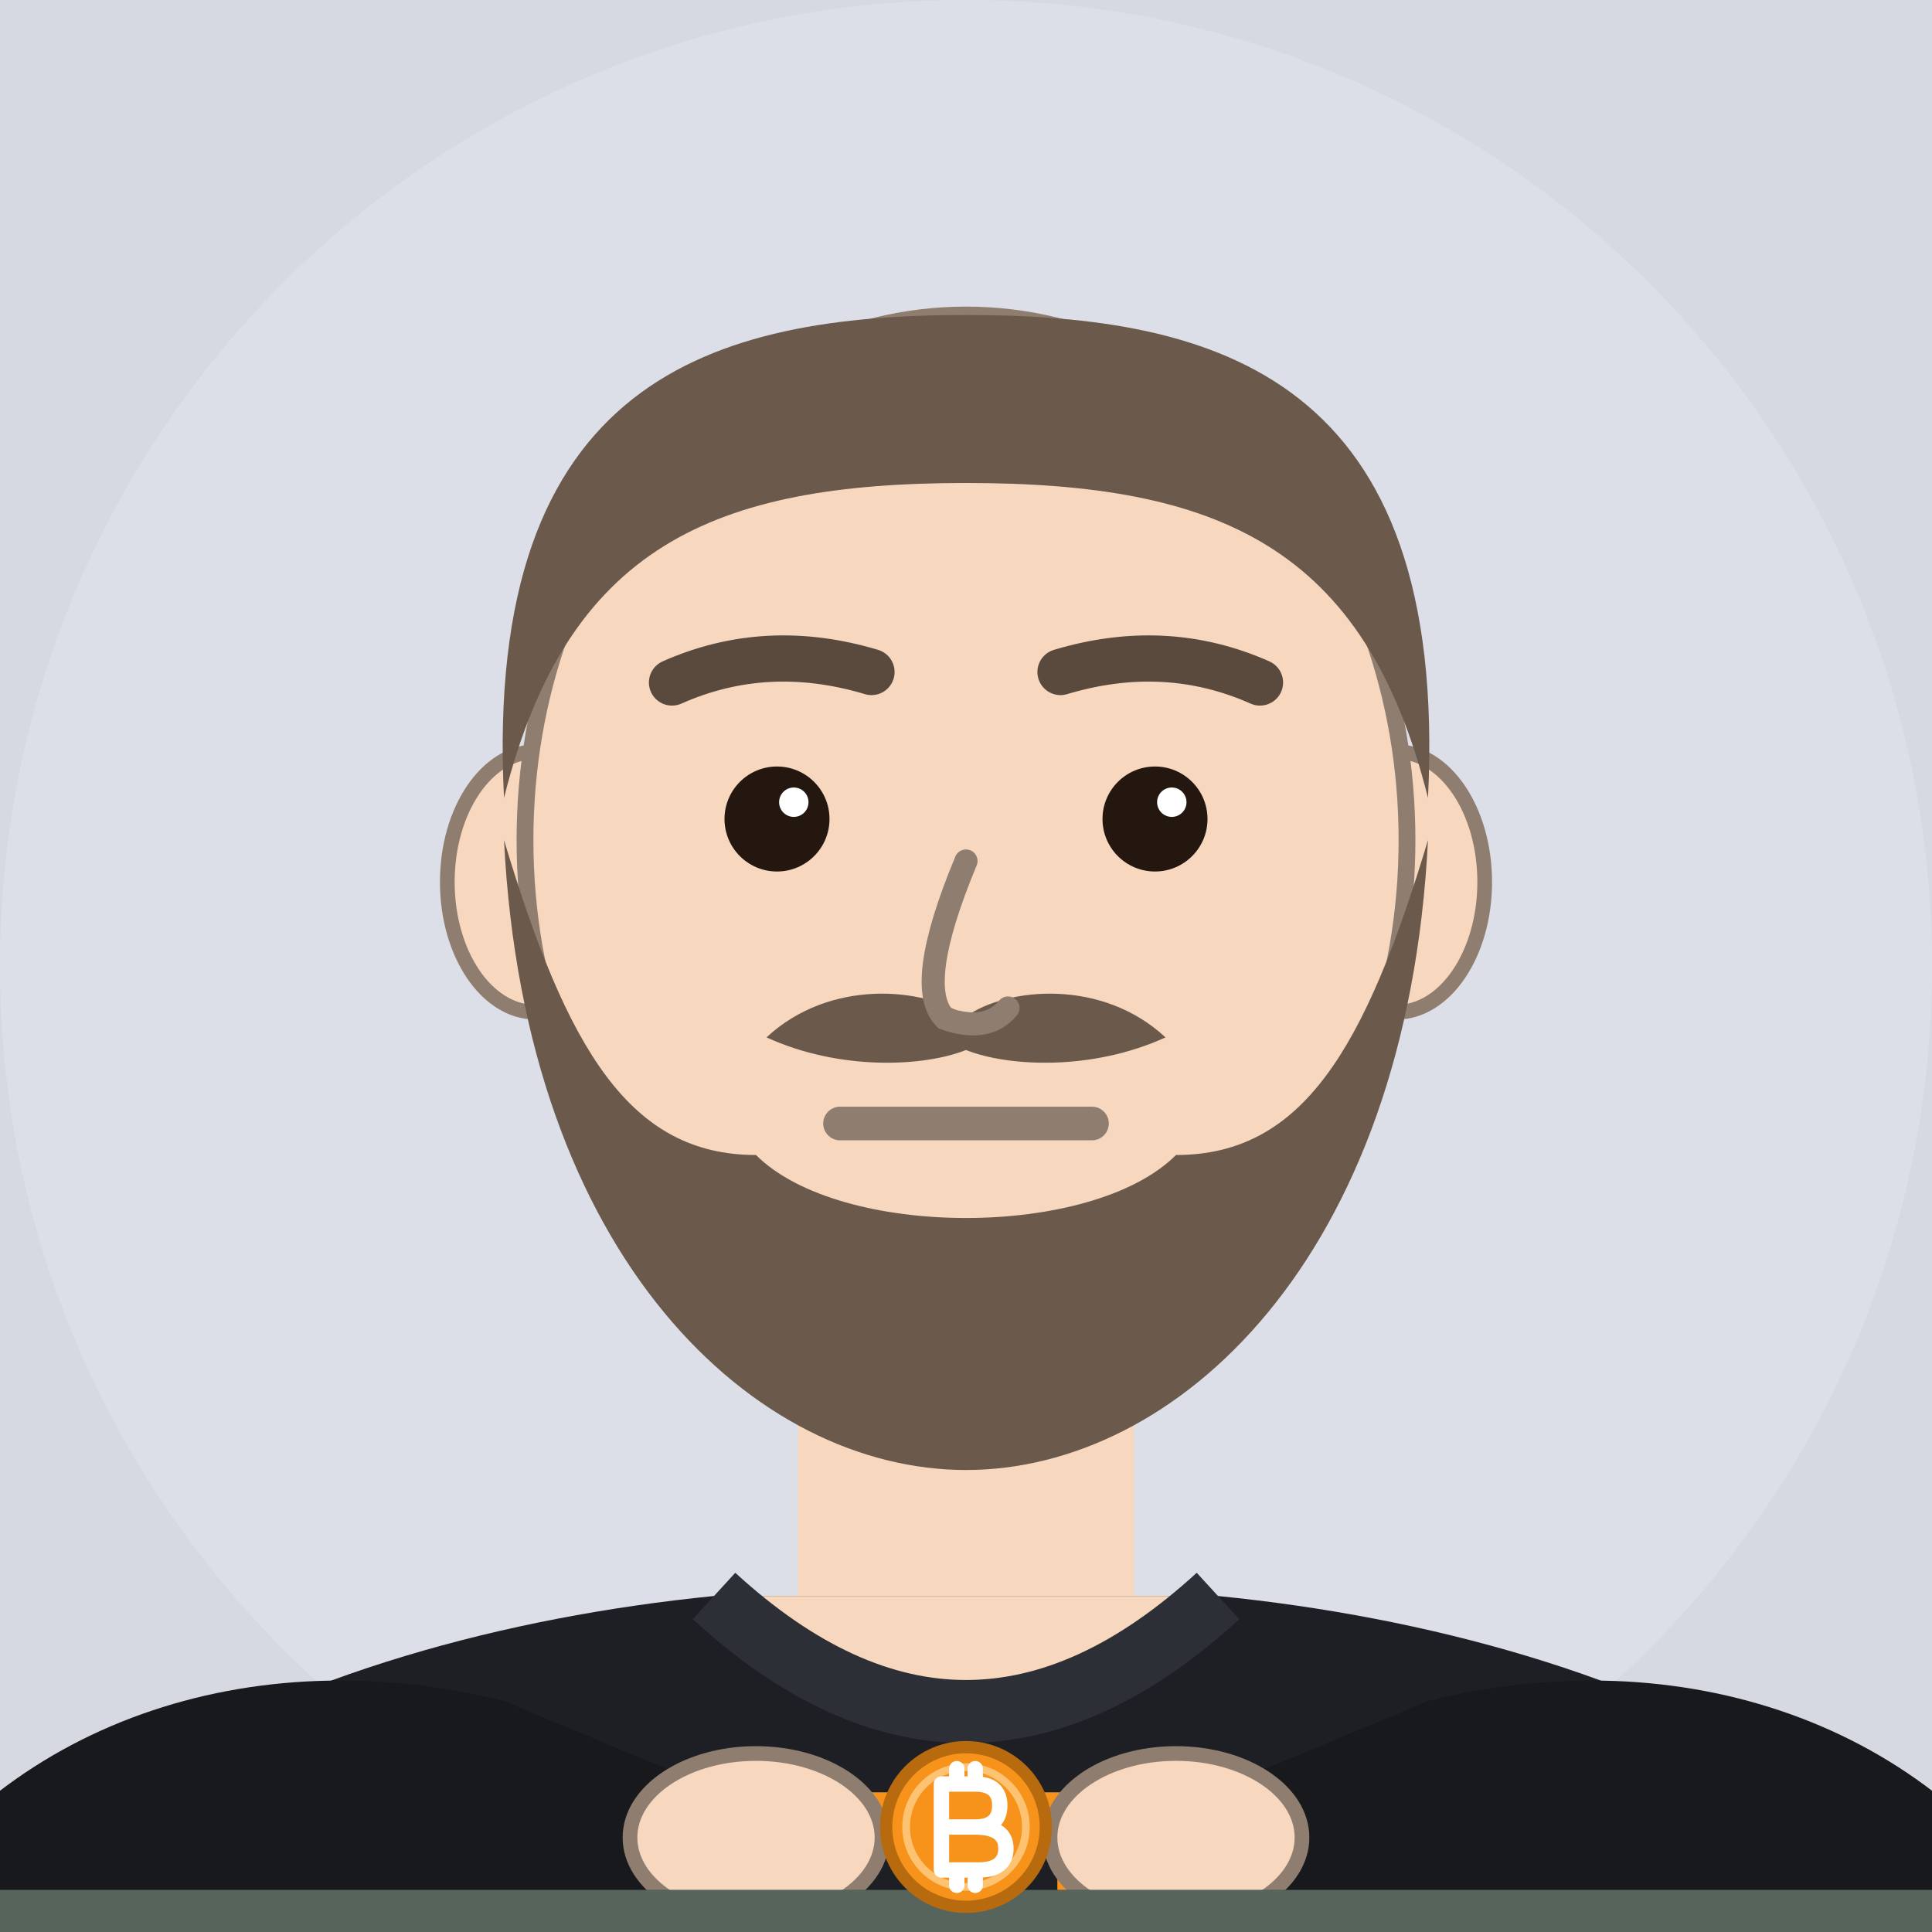
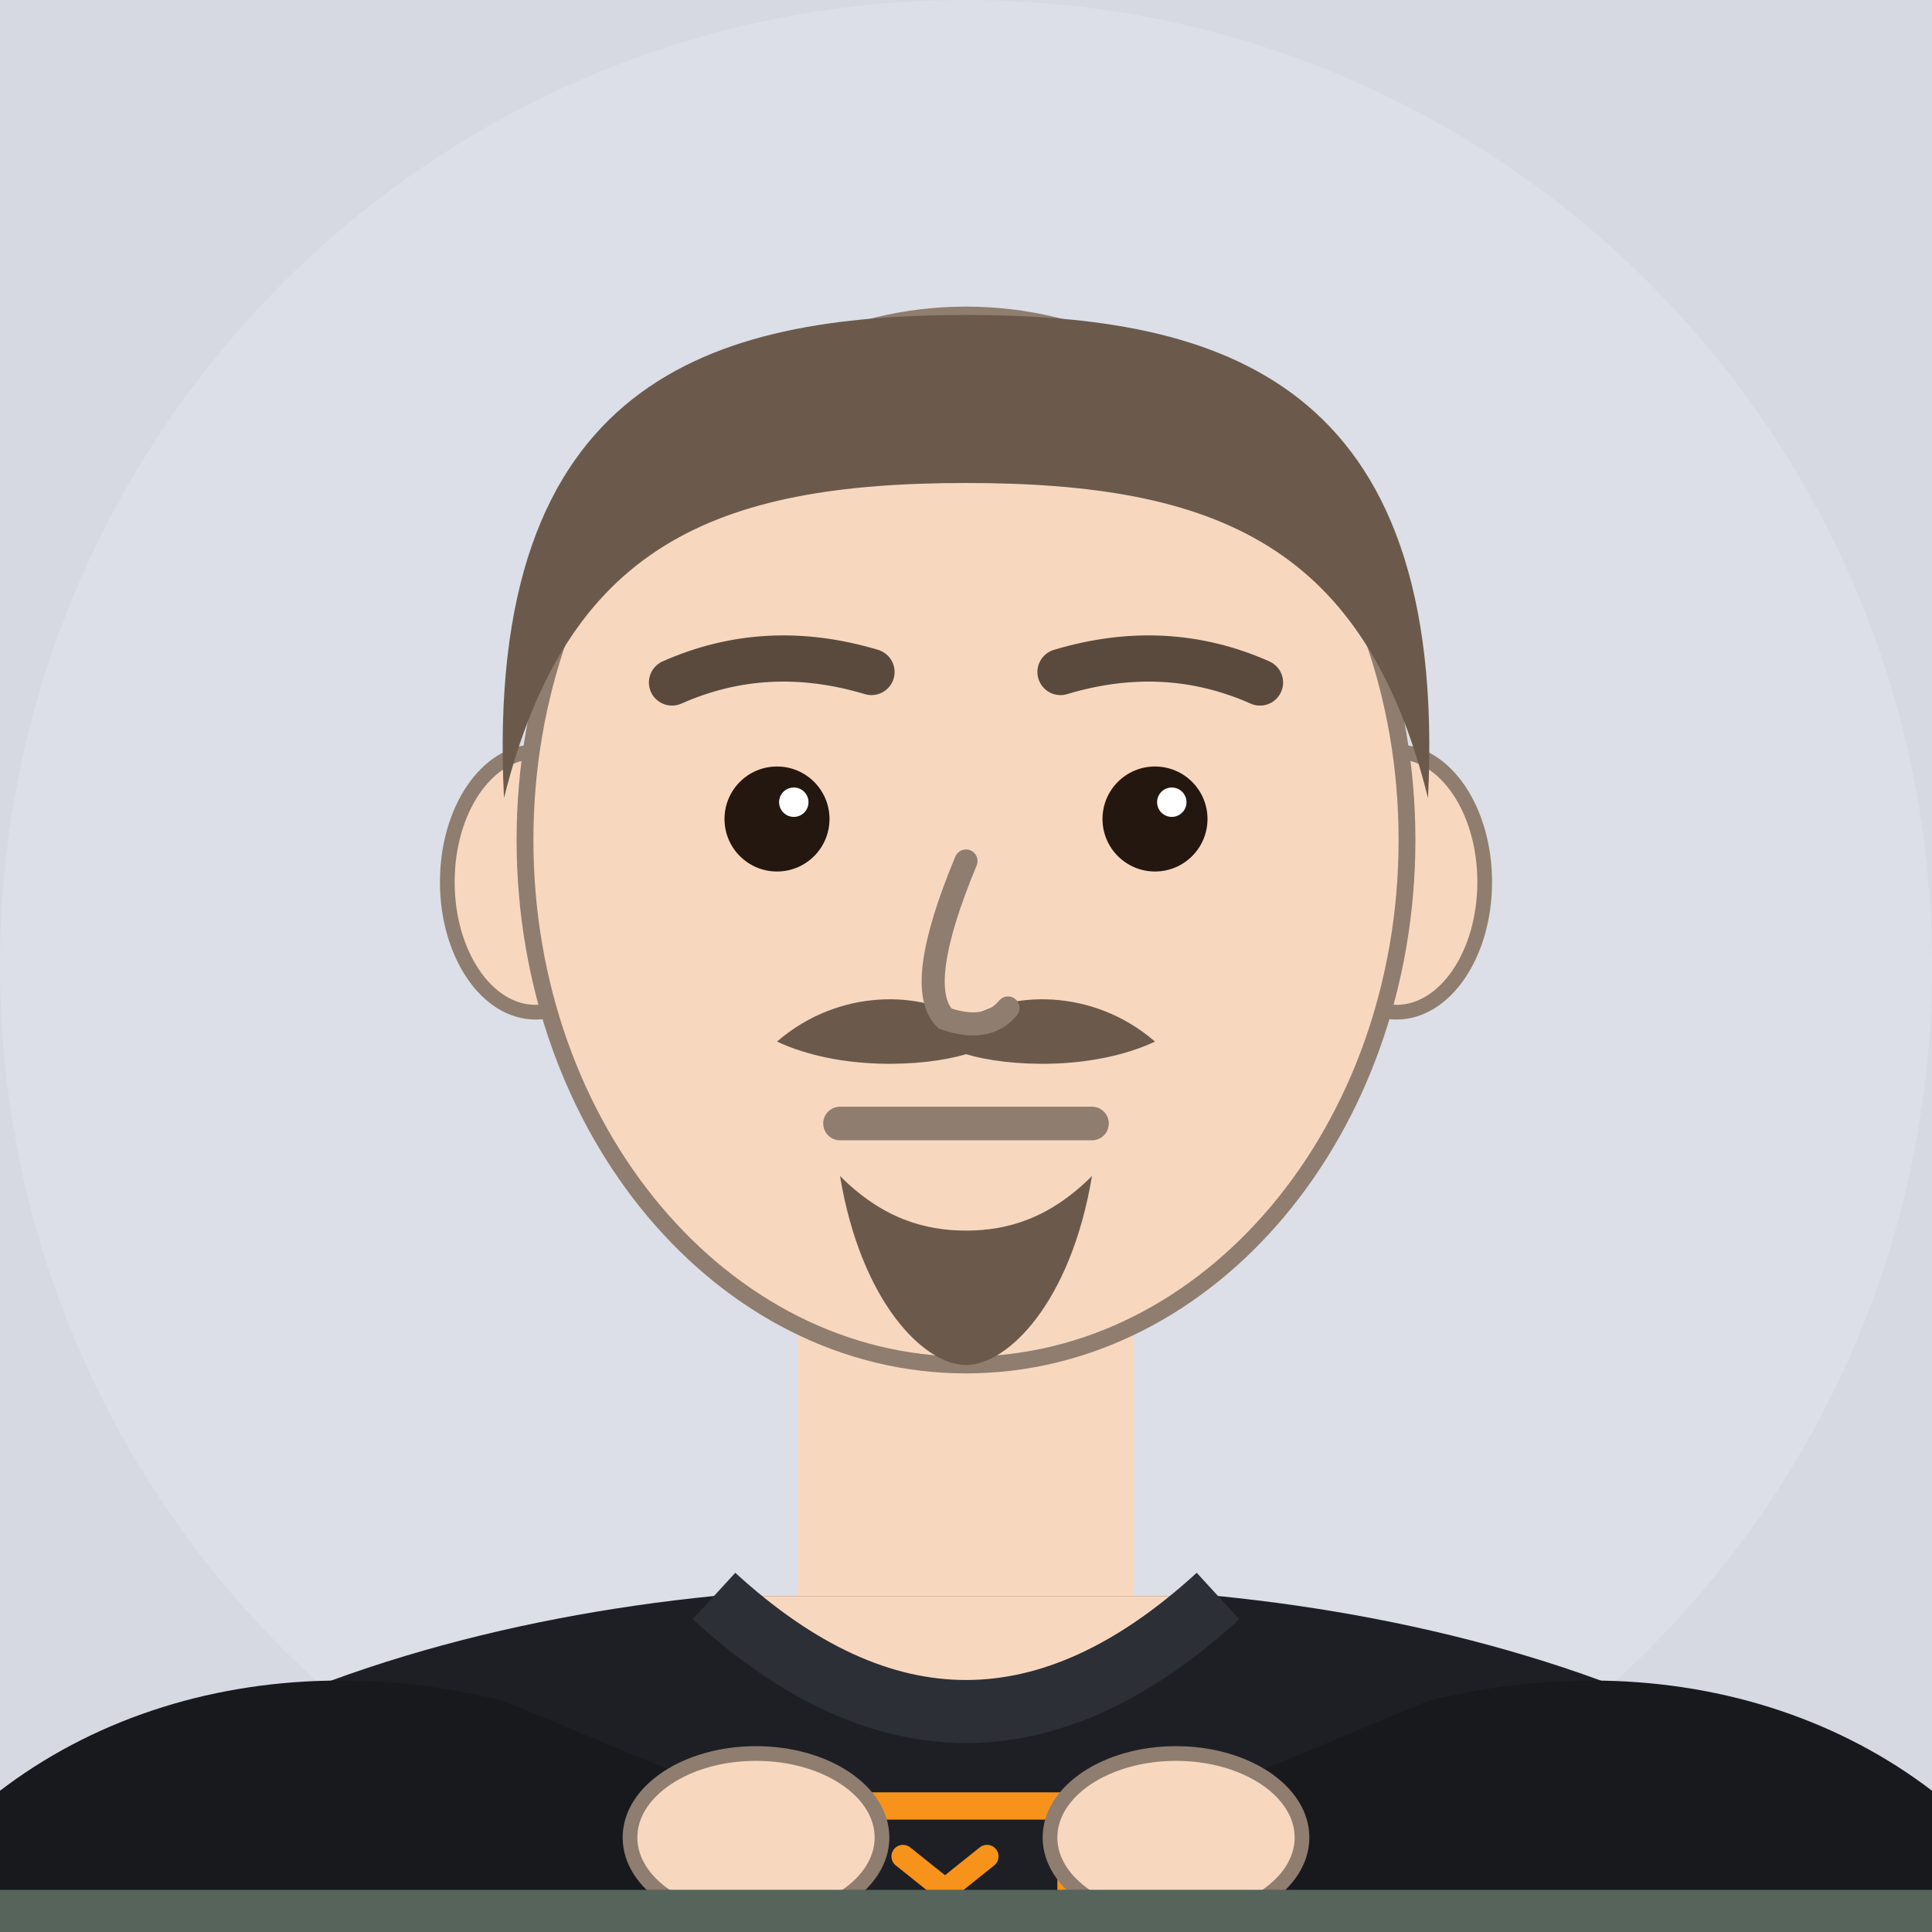
<svg xmlns="http://www.w3.org/2000/svg" viewBox="14 14 92 92" role="img" aria-label="Avatar">
  <rect width="120" height="120" rx="14" fill="#d6d9e2" />
  <circle cx="60" cy="60" r="46" fill="#ffffff" opacity=".16" />
  <path d="M52,68 L52,92 Q60,97 68,92 L68,68Z" fill="#f7d8bf" />
  <path d="M52,74 Q60,80 68,74 L68,70 L52,70Z" fill="#8f7d6f" opacity=".18" />
  <path d="M6,120 C8,101 28,92 48,90 L72,90 C92,92 112,101 114,120Z" fill="#1d1f24" />
  <path d="M48,90 Q60,101 72,90" fill="#f7d8bf" stroke="#2c2f36" stroke-width="3" />
  <g transform="translate(60,104)">
    <path d="M-7,-4 L5,-4 L5,4 L-7,4 L-10,0Z" fill="none" stroke="#f7931a" stroke-width="1.3" stroke-linejoin="round" />
    <path d="M-3,-1.6 L1,1.6 M1,-1.6 L-3,1.6" stroke="#f7931a" stroke-width="1.1" stroke-linecap="round" />
  </g>
  <ellipse cx="39.5" cy="56" rx="4.2" ry="6.2" fill="#f7d8bf" stroke="#8f7d6f" stroke-width=".7" />
  <ellipse cx="80.5" cy="56" rx="4.2" ry="6.2" fill="#f7d8bf" stroke="#8f7d6f" stroke-width=".7" />
  <ellipse cx="60" cy="54" rx="21" ry="25" fill="#f7d8bf" stroke="#8f7d6f" stroke-width=".8" />
-   <path d="M38,54 C39,74 50,84 60,84 C70,84 81,74 82,54 C79,64 76,69 70,69 C66,73 54,73 50,69 C44,69 41,64 38,54Z" fill="#6b5a4c" />
-   <path d="M50.5,63.4 C53.5,60.6 58,61 60,62.4 C62,61 66.5,60.6 69.5,63.4 C66,65 62,64.8 60,64 C58,64.8 54,65 50.5,63.4Z" fill="#6b5a4c" />
+   <path d="M51,63.6 C54,61 58,61.2 60,62.6 C62,61.2 66,61 69,63.6 C66,65 62,64.8 60,64.2 C58,64.8 54,65 51,63.6Z" fill="#6b5a4c" />
+   <path d="M54,70 C55,76 58,79 60,79 C62,79 65,76 66,70 C64,72 62,72.6 60,72.6 C58,72.6 56,72 54,70Z" fill="#6b5a4c" />
  <path d="M60,55 Q57.5,61 59,62.5 Q61,63.2 62,62" fill="none" stroke="#8f7d6f" stroke-width="1.1" stroke-linecap="round" />
  <path d="M54,67.5 L66,67.5" fill="none" stroke="#8f7d6f" stroke-width="1.6" stroke-linecap="round" />
  <circle cx="51" cy="53" r="2.5" fill="#24170f" />
  <circle cx="69" cy="53" r="2.5" fill="#24170f" />
  <circle cx="51.8" cy="52.2" r=".7" fill="#fff" />
  <circle cx="69.8" cy="52.2" r=".7" fill="#fff" />
  <path d="M46,46.5 Q50.5,44.5 55.5,46" fill="none" stroke="#5a4a3e" stroke-width="2.2" stroke-linecap="round" />
  <path d="M64.5,46 Q69.5,44.5 74,46.5" fill="none" stroke="#5a4a3e" stroke-width="2.2" stroke-linecap="round" />
  <path d="M38,52 C37,32 48,29 60,29 C72,29 83,32 82,52 C79,40 72,37 60,37 C48,37 41,40 38,52Z" fill="#6b5a4c" />
  <path d="M8,106 C14,96 26,92 38,95 L50,100 L47,106Z" fill="#18191d" />
  <path d="M112,106 C106,96 94,92 82,95 L70,100 L73,106Z" fill="#18191d" />
  <ellipse cx="50" cy="101.5" rx="6" ry="4" fill="#f7d8bf" stroke="#8f7d6f" stroke-width=".7" />
  <ellipse cx="70" cy="101.5" rx="6" ry="4" fill="#f7d8bf" stroke="#8f7d6f" stroke-width=".7" />
  <rect x="0" y="104" width="120" height="16" fill="#3e4a44" />
  <rect x="0" y="104" width="120" height="2.5" fill="#56645c" />
-   <g transform="translate(60,101) scale(0.731)">
-     <circle r="5.2" fill="#f7931a" stroke="#b86a0e" stroke-width=".8" />
-     <circle r="3.9" fill="none" stroke="#ffd08a" stroke-width=".5" opacity=".8" />
-     <path d="M-1.6,-2.8 L-1.6,2.8 M-1.6,-2.8 L0.6,-2.8 Q2.2,-2.8 2.2,-1.4 Q2.2,0 0.6,0 L-1.6,0 M0.6,0 Q2.6,0 2.6,1.4 Q2.6,2.8 0.8,2.8 L-1.6,2.8 M-0.6,-3.8 L-0.6,-2.8 M0.6,-3.8 L0.6,-2.8 M-0.6,2.8 L-0.6,3.8 M0.6,2.8 L0.6,3.8" fill="none" stroke="#ffffff" stroke-width="1" stroke-linecap="round" stroke-linejoin="round" />
-   </g>
</svg>
